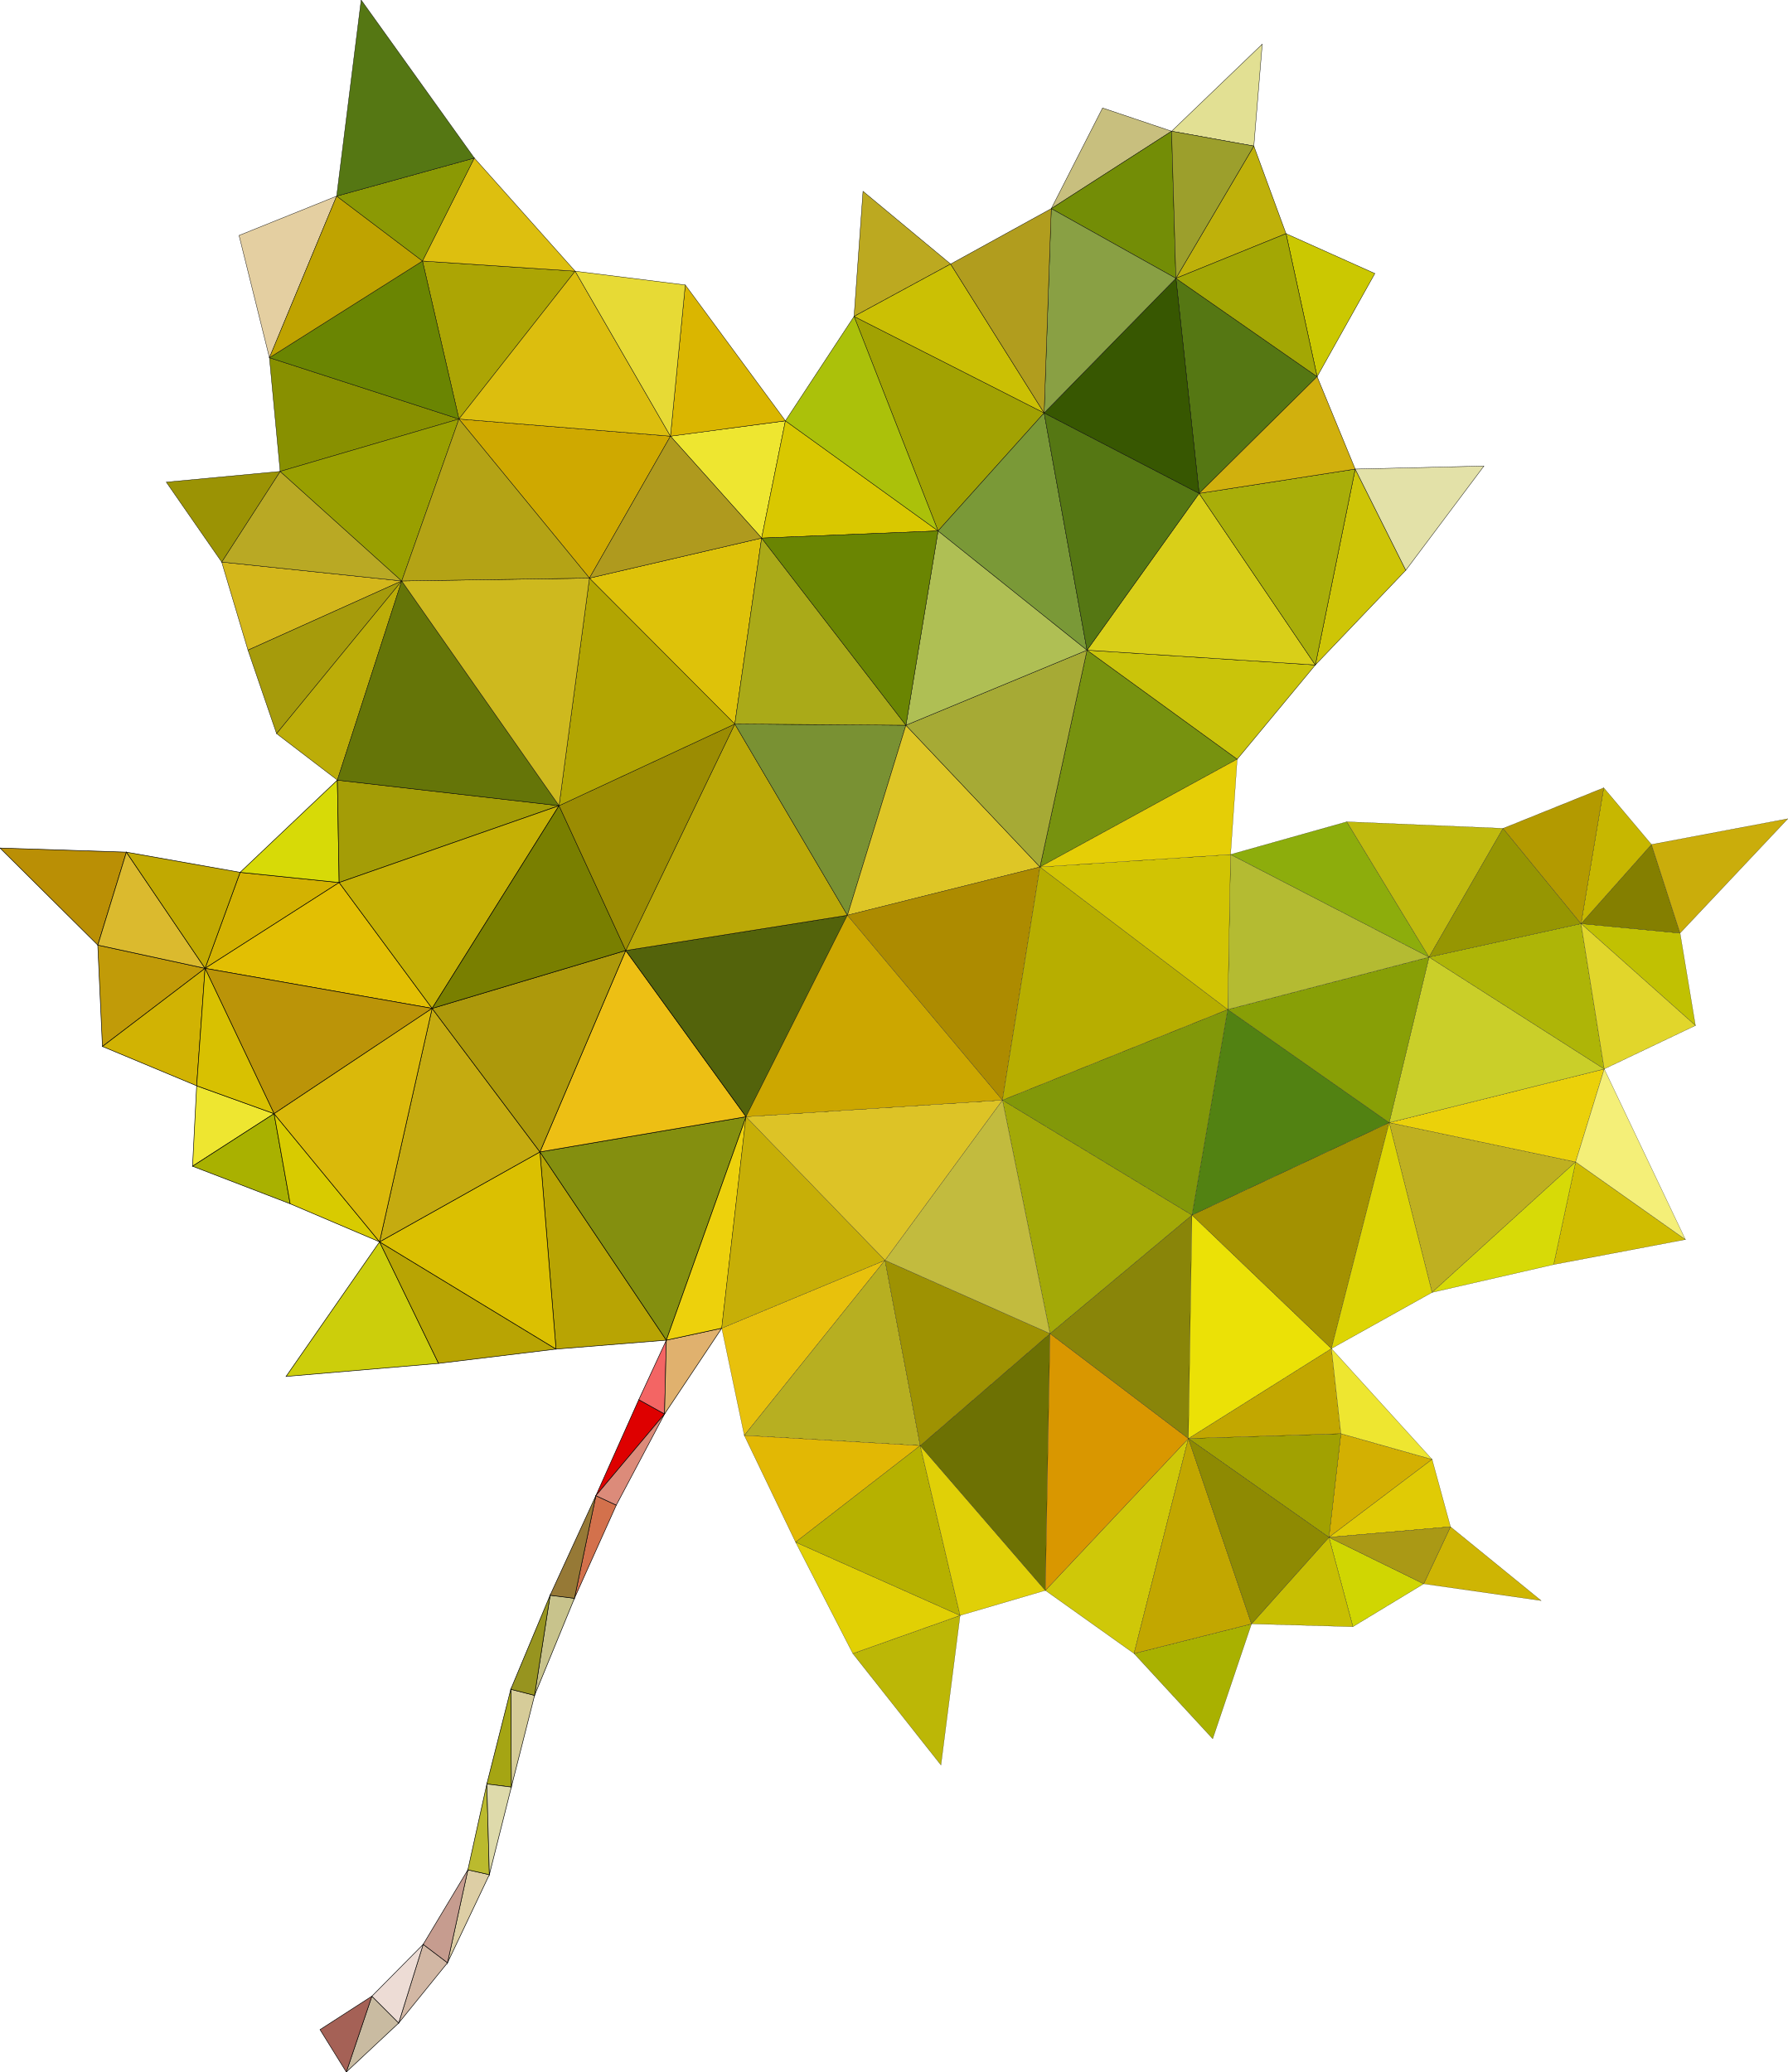
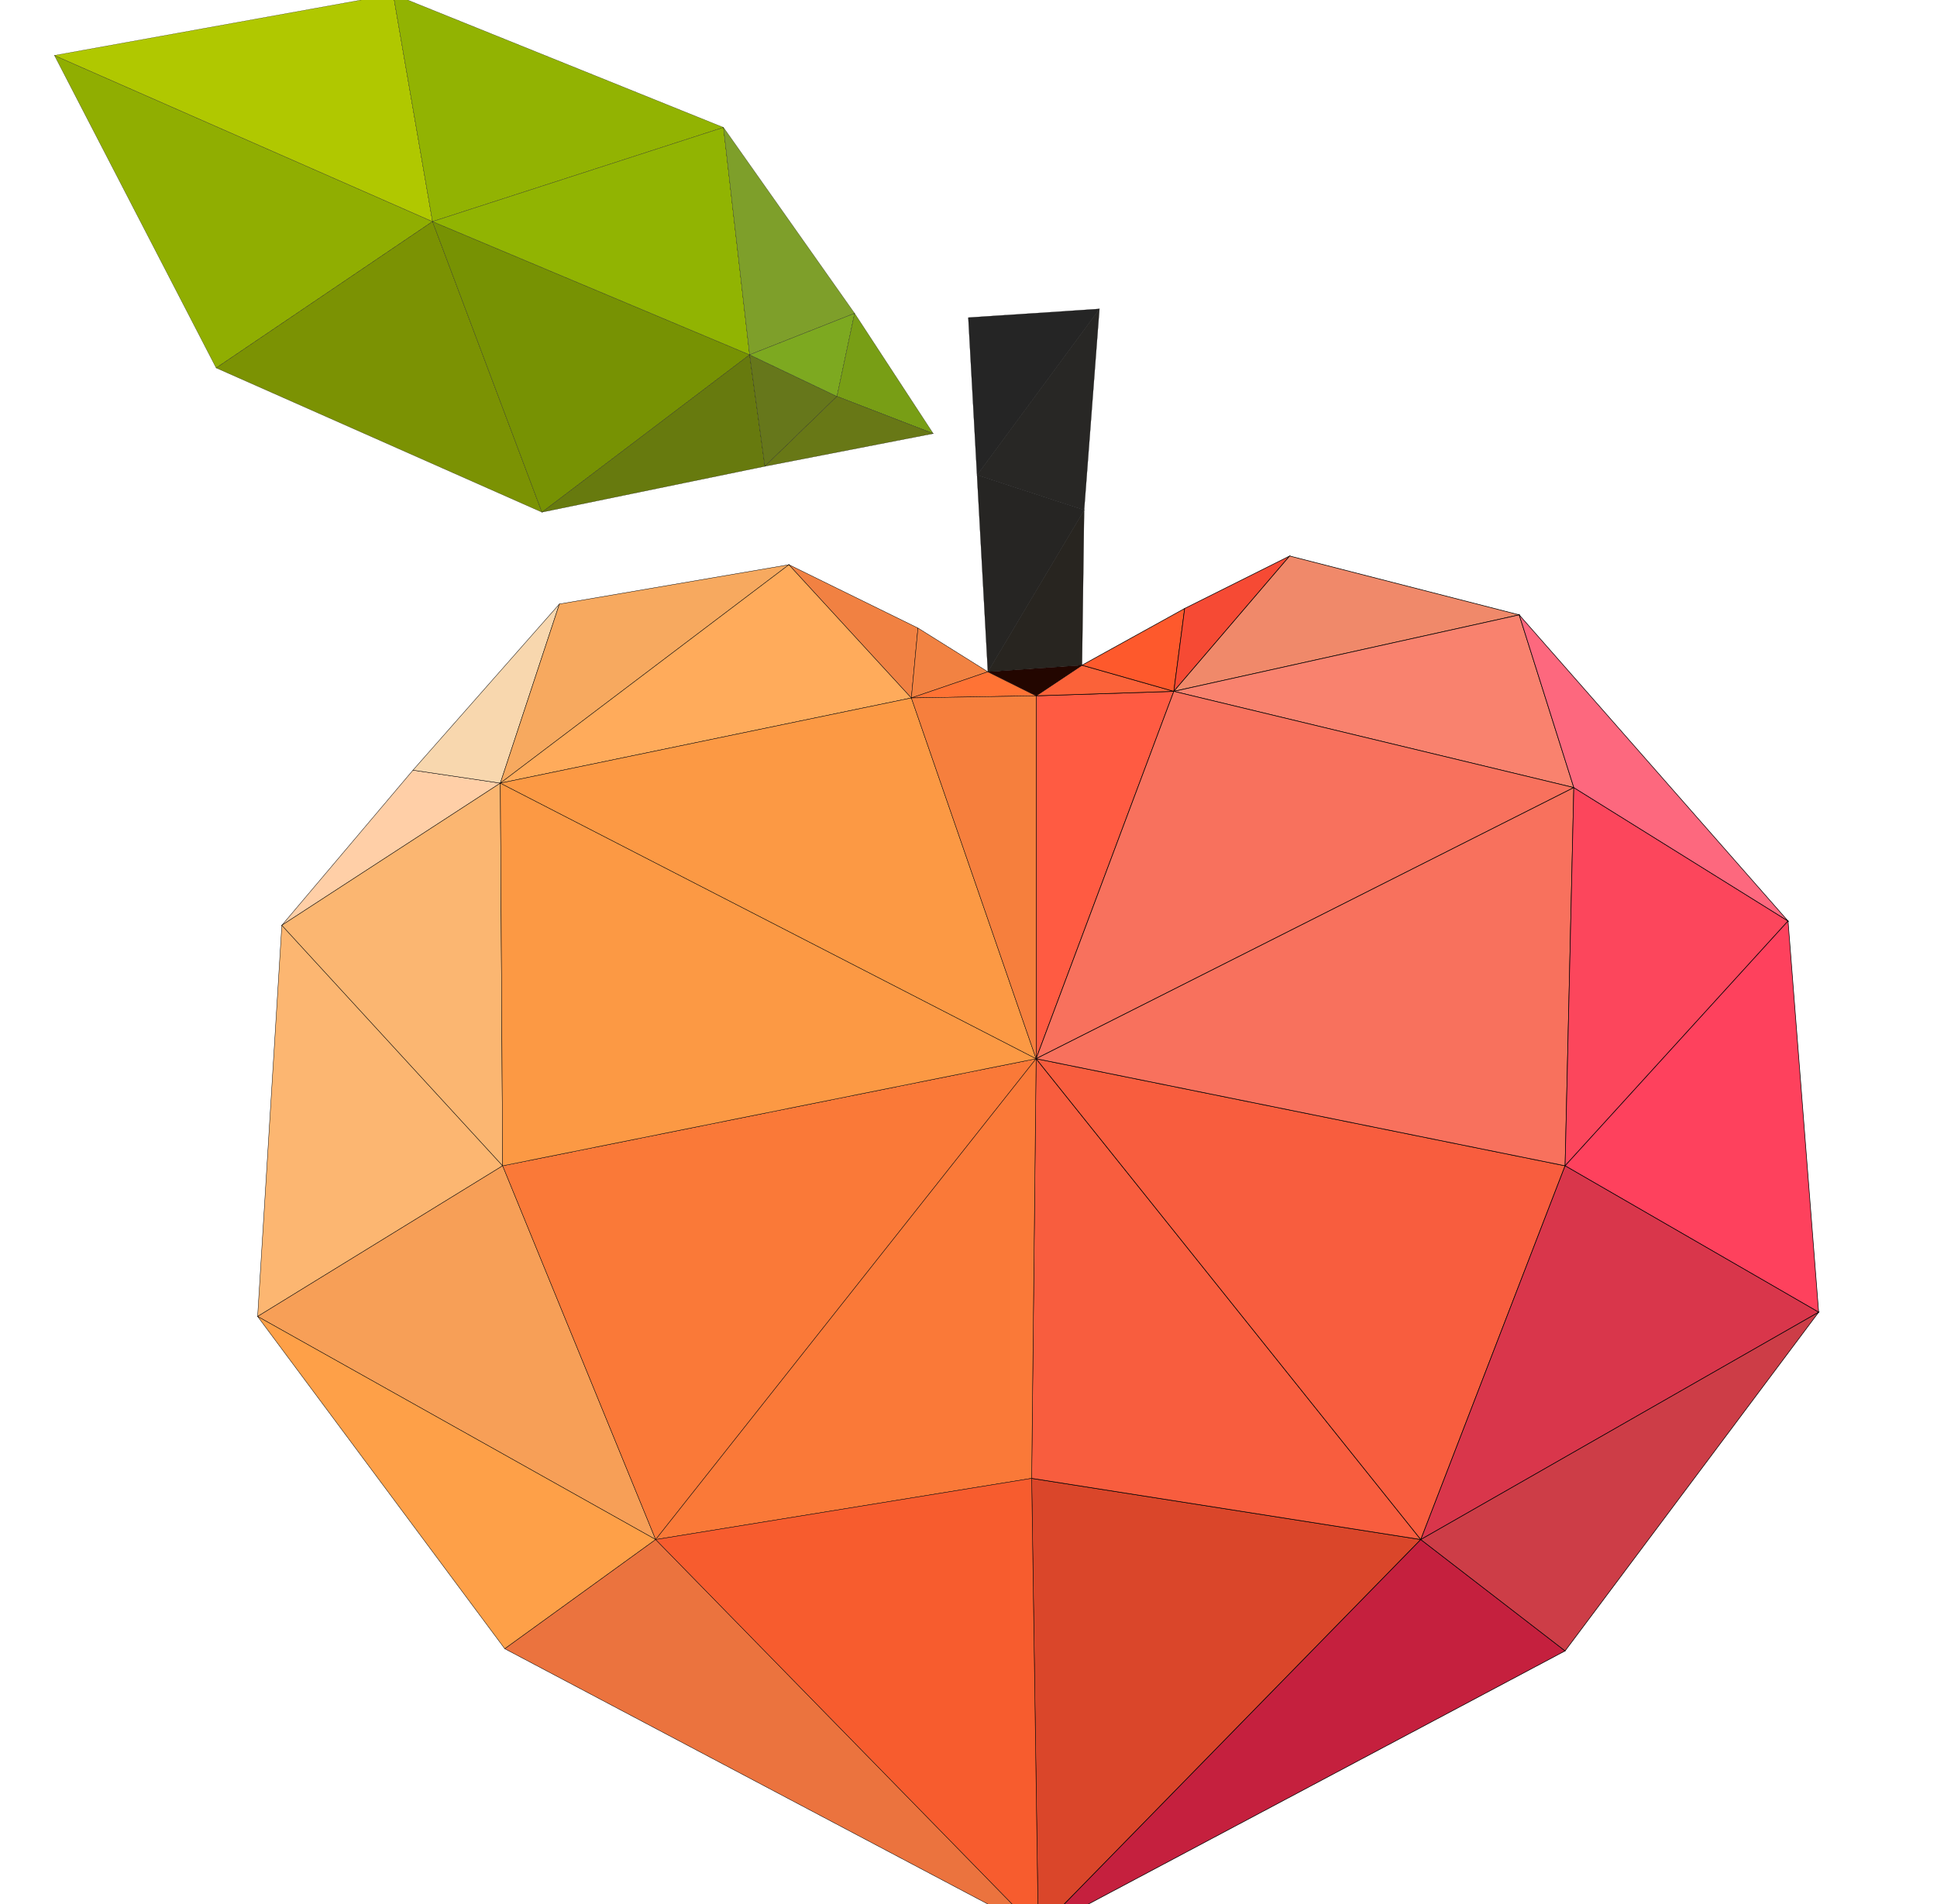
- <svg xmlns="http://www.w3.org/2000/svg" version="1.1" baseProfile="tiny" id="图层_1" x="0px" y="0px" viewBox="0 0 1000 1159.1" xml:space="preserve">
+ <svg xmlns="http://www.w3.org/2000/svg" version="1.1" baseProfile="tiny" id="图层_1" x="0px" y="0px" viewBox="0 0 1000 983" xml:space="preserve">
  <g>
-     <polygon fill="#D6CC99" stroke="#000000" stroke-width="0.3" stroke-miterlimit="10" points="286,999.7 299,948.4 285.7,945  " />
-     <polygon fill="#C9BBA1" stroke="#000000" stroke-width="0.3" stroke-miterlimit="10" points="193.7,1159.1 223,1131.7 208,1116.7     " />
-     <polygon fill="#A56156" stroke="#000000" stroke-width="0.3" stroke-miterlimit="10" points="179,1135.4 193.7,1159.1 208,1116.7     " />
-     <polygon fill="#D2B7A4" stroke="#000000" stroke-width="0.3" stroke-miterlimit="10" points="223,1131.7 250.3,1098 236.7,1087.7     " />
-     <polygon fill="#EDDCD5" stroke="#000000" stroke-width="0.3" stroke-miterlimit="10" points="208,1116.7 223,1131.7 236.7,1087.7     " />
-     <polygon fill="#DDCEA5" stroke="#000000" stroke-width="0.3" stroke-miterlimit="10" points="250.3,1098 273.7,1048.7 261.7,1046     " />
-     <polygon fill="#A5A513" stroke="#000000" stroke-width="0.3" stroke-miterlimit="10" points="272.3,998 286,999.7 285.7,945  " />
-     <polygon fill="#C69C8F" stroke="#000000" stroke-width="0.3" stroke-miterlimit="10" points="236.7,1087.7 250.3,1098 261.7,1046     " />
-     <polygon fill="#BBBA2E" stroke="#000000" stroke-width="0.3" stroke-miterlimit="10" points="261.7,1046 273.7,1048.7 272.3,998     " />
-     <polygon fill="#DEDAAB" stroke="#000000" stroke-width="0.3" stroke-miterlimit="10" points="273.7,1048.7 286,999.7 272.3,998     " />
-     <polygon fill="#C8C38C" stroke="#000000" stroke-width="0.3" stroke-miterlimit="10" points="299,948.4 321.3,894.1 307.7,892.4     " />
-     <polygon fill="#97941F" stroke="#000000" stroke-width="0.3" stroke-miterlimit="10" points="285.7,945 299,948.4 307.7,892.4  " />
-     <polygon fill="#D3714C" stroke="#000000" stroke-width="0.3" stroke-miterlimit="10" points="321.3,894.1 344.7,842 333.3,836.7     " />
-     <polygon fill="#967936" stroke="#000000" stroke-width="0.3" stroke-miterlimit="10" points="307.7,892.4 321.3,894.1 333.3,836.7     " />
-     <polygon fill="#DE0000" stroke="#000000" stroke-width="0.3" stroke-miterlimit="10" points="333.3,836.7 371.7,791 357.3,783  " />
-     <polygon fill="#DC8B7A" stroke="#000000" stroke-width="0.3" stroke-miterlimit="10" points="344.7,842 371.7,791 333.3,836.7  " />
-     <polygon fill="#EEE630" stroke="#000000" stroke-width="0.3" stroke-miterlimit="10" points="110,607.4 107.7,652.4 153.3,623  " />
-     <polygon fill="#F36564" stroke="#000000" stroke-width="0.3" stroke-miterlimit="10" points="357.3,783 371.7,791 372.7,749.7  " />
-     <polygon fill="#CCCE0B" stroke="#000000" stroke-width="0.3" stroke-miterlimit="10" points="160,770 245.3,762.7 212.3,694.7  " />
-     <polygon fill="#B8A403" stroke="#000000" stroke-width="0.3" stroke-miterlimit="10" points="245.3,762.7 311,754.7 212.3,694.7     " />
-     <polygon fill="#E0B16E" stroke="#000000" stroke-width="0.3" stroke-miterlimit="10" points="371.7,791 403.7,743 372.7,749.7  " />
-     <polygon fill="#C19B08" stroke="#000000" stroke-width="0.3" stroke-miterlimit="10" points="54.7,528.7 57.3,585.4 114.7,541.7     " />
-     <polygon fill="#D3B201" stroke="#000000" stroke-width="0.3" stroke-miterlimit="10" points="189.7,493.7 134.3,488 114.7,541.7     " />
-     <polygon fill="#A9B100" stroke="#000000" stroke-width="0.3" stroke-miterlimit="10" points="107.7,652.4 162.3,673.4 153.3,623     " />
-     <polygon fill="#E2BF03" stroke="#000000" stroke-width="0.3" stroke-miterlimit="10" points="114.7,541.7 241.7,564.1 189.7,493.7     " />
-     <polygon fill="#D8CB00" stroke="#000000" stroke-width="0.3" stroke-miterlimit="10" points="162.3,673.4 212.3,694.7 153.3,623     " />
-     <polygon fill="#BB9408" stroke="#000000" stroke-width="0.3" stroke-miterlimit="10" points="153.3,623 241.7,564.1 114.7,541.7     " />
-     <polygon fill="#D1B303" stroke="#000000" stroke-width="0.3" stroke-miterlimit="10" points="57.3,585.4 110,607.4 114.7,541.7     " />
-     <polygon fill="#B8A403" stroke="#000000" stroke-width="0.3" stroke-miterlimit="10" points="311,754.7 372.7,749.7 302,644.4  " />
-     <polygon fill="#DBC001" stroke="#000000" stroke-width="0.3" stroke-miterlimit="10" points="212.3,694.7 311,754.7 302,644.4  " />
-     <polygon fill="#C5AB10" stroke="#000000" stroke-width="0.3" stroke-miterlimit="10" points="241.7,564.1 212.3,694.7 302,644.4     " />
-     <polygon fill="#848F0F" stroke="#000000" stroke-width="0.3" stroke-miterlimit="10" points="302,644.4 372.7,749.7 417.3,624.7     " />
-     <polygon fill="#D8C101" stroke="#000000" stroke-width="0.3" stroke-miterlimit="10" points="114.7,541.7 110,607.4 153.3,623  " />
-     <polygon fill="#EDD10C" stroke="#000000" stroke-width="0.3" stroke-miterlimit="10" points="372.7,749.7 403.7,743 417.3,624.7     " />
-     <polygon fill="#DAB90A" stroke="#000000" stroke-width="0.3" stroke-miterlimit="10" points="153.3,623 212.3,694.7 241.7,564.1     " />
-     <polygon fill="#BA8F05" stroke="#000000" stroke-width="0.3" stroke-miterlimit="10" points="0,474.4 54.7,528.7 70.7,476.7  " />
-     <polygon fill="#DBBA2E" stroke="#000000" stroke-width="0.3" stroke-miterlimit="10" points="70.7,476.7 54.7,528.7 114.7,541.7     " />
-     <polygon fill="#D7DA07" stroke="#000000" stroke-width="0.3" stroke-miterlimit="10" points="188.7,436.4 134.3,488 189.7,493.7     " />
-     <polygon fill="#C1A901" stroke="#000000" stroke-width="0.3" stroke-miterlimit="10" points="134.3,488 70.7,476.7 114.7,541.7     " />
-     <polygon fill="#EDBF14" stroke="#000000" stroke-width="0.3" stroke-miterlimit="10" points="302,644.4 417.3,624.7 350,531.7  " />
-     <polygon fill="#AD990B" stroke="#000000" stroke-width="0.3" stroke-miterlimit="10" points="241.7,564.1 302,644.4 350,531.7  " />
-     <polygon fill="#53630B" stroke="#000000" stroke-width="0.3" stroke-miterlimit="10" points="350,531.7 417.3,624.7 474,512  " />
-     <polygon fill="#A49D06" stroke="#000000" stroke-width="0.3" stroke-miterlimit="10" points="312.7,450.7 188.7,436.4 189.7,493.7     " />
-     <polygon fill="#C5B005" stroke="#000000" stroke-width="0.3" stroke-miterlimit="10" points="189.7,493.7 241.7,564.1 312.7,450.7     " />
-     <polygon fill="#797F00" stroke="#000000" stroke-width="0.3" stroke-miterlimit="10" points="312.7,450.7 241.7,564.1 350,531.7     " />
-   </g>
-   <g>
-     <polygon fill="#E2E093" stroke="#000000" stroke-width="0.2" stroke-miterlimit="10" points="706,24.7 655.3,73.4 701.3,81.7  " />
-     <polygon fill="#BFB10A" stroke="#000000" stroke-width="0.2" stroke-miterlimit="10" points="719.3,130.7 701.3,81.7 657.7,155.7     " />
-     <polygon fill="#C8BF7E" stroke="#000000" stroke-width="0.2" stroke-miterlimit="10" points="616.7,60.4 588,116.7 655.3,73.4  " />
-     <polygon fill="#77920F" stroke="#000000" stroke-width="0.2" stroke-miterlimit="10" points="581.7,485 692,424.7 608,363.7  " />
-     <polygon fill="#D4B71B" stroke="#000000" stroke-width="0.2" stroke-miterlimit="10" points="124,314.4 138.7,363.7 224.7,325  " />
-     <polygon fill="#ACA504" stroke="#000000" stroke-width="0.2" stroke-miterlimit="10" points="256.7,234.4 321.7,151.7 236.3,146     " />
-     <polygon fill="#BBA907" stroke="#000000" stroke-width="0.2" stroke-miterlimit="10" points="350,531.7 474,512 411,405  " />
-     <polygon fill="#9B8C02" stroke="#000000" stroke-width="0.2" stroke-miterlimit="10" points="411,405 312.7,450.7 350,531.7  " />
-     <polygon fill="#A69B0B" stroke="#000000" stroke-width="0.2" stroke-miterlimit="10" points="138.7,363.7 154.7,410.4 224.7,325     " />
-     <polygon fill="#BCAD08" stroke="#000000" stroke-width="0.2" stroke-miterlimit="10" points="154.7,410.4 188.7,436.4 224.7,325     " />
-     <polygon fill="#657508" stroke="#000000" stroke-width="0.2" stroke-miterlimit="10" points="224.7,325 188.7,436.4 312.7,450.7     " />
-     <polygon fill="#CAC40A" stroke="#000000" stroke-width="0.2" stroke-miterlimit="10" points="692,424.7 735.7,372 608,363.7  " />
-     <polygon fill="#799133" stroke="#000000" stroke-width="0.2" stroke-miterlimit="10" points="411,405 474,512 506.7,405.7  " />
-     <polygon fill="#738D06" stroke="#000000" stroke-width="0.2" stroke-miterlimit="10" points="655.3,73.4 588,116.7 657.7,155.7     " />
-     <polygon fill="#889000" stroke="#000000" stroke-width="0.2" stroke-miterlimit="10" points="150.7,200.1 156.7,263.7 256.7,234.4     " />
-     <polygon fill="#DEC626" stroke="#000000" stroke-width="0.2" stroke-miterlimit="10" points="474,512 581.7,485 506.7,405.7  " />
-     <polygon fill="#B2A502" stroke="#000000" stroke-width="0.2" stroke-miterlimit="10" points="329.7,323.4 312.7,450.7 411,405  " />
-     <polygon fill="#CEB91E" stroke="#000000" stroke-width="0.2" stroke-miterlimit="10" points="224.7,325 312.7,450.7 329.7,323.4     " />
-     <polygon fill="#DEC209" stroke="#000000" stroke-width="0.2" stroke-miterlimit="10" points="411,405 426,301 329.7,323.4  " />
-     <polygon fill="#B9A924" stroke="#000000" stroke-width="0.2" stroke-miterlimit="10" points="156.7,263.7 124,314.4 224.7,325  " />
-     <polygon fill="#9B9304" stroke="#000000" stroke-width="0.2" stroke-miterlimit="10" points="93,269.7 124,314.4 156.7,263.7  " />
-     <polygon fill="#A6AA35" stroke="#000000" stroke-width="0.2" stroke-miterlimit="10" points="581.7,485 608,363.7 506.7,405.7  " />
-     <polygon fill="#999F00" stroke="#000000" stroke-width="0.2" stroke-miterlimit="10" points="256.7,234.4 156.7,263.7 224.7,325     " />
-     <polygon fill="#CFA900" stroke="#000000" stroke-width="0.2" stroke-miterlimit="10" points="375,244 256.7,234.4 329.7,323.4  " />
-     <polygon fill="#BCA920" stroke="#000000" stroke-width="0.2" stroke-miterlimit="10" points="482.7,107 477.7,177 531.7,147.7  " />
-     <polygon fill="#AAAA18" stroke="#000000" stroke-width="0.2" stroke-miterlimit="10" points="506.7,405.7 426,301 411,405  " />
-     <polygon fill="#EEE630" stroke="#000000" stroke-width="0.2" stroke-miterlimit="10" points="426,301 439.3,235.4 375,244  " />
-     <polygon fill="#D9C800" stroke="#000000" stroke-width="0.2" stroke-miterlimit="10" points="524.7,297 439.3,235.4 426,301  " />
-     <polygon fill="#B4A315" stroke="#000000" stroke-width="0.2" stroke-miterlimit="10" points="256.7,234.4 224.7,325 329.7,323.4     " />
-     <polygon fill="#6A8502" stroke="#000000" stroke-width="0.2" stroke-miterlimit="10" points="236.3,146 150.7,200.1 256.7,234.4     " />
-     <polygon fill="#9C9F2C" stroke="#000000" stroke-width="0.2" stroke-miterlimit="10" points="701.3,81.7 655.3,73.4 657.7,155.7     " />
-     <polygon fill="#AFBF54" stroke="#000000" stroke-width="0.2" stroke-miterlimit="10" points="608,363.7 524.7,297 506.7,405.7  " />
-     <polygon fill="#6A8502" stroke="#000000" stroke-width="0.2" stroke-miterlimit="10" points="524.7,297 426,301 506.7,405.7  " />
-     <polygon fill="#AF9A1E" stroke="#000000" stroke-width="0.2" stroke-miterlimit="10" points="426,301 375,244 329.7,323.4  " />
-     <polygon fill="#557713" stroke="#000000" stroke-width="0.2" stroke-miterlimit="10" points="670.7,276 736.7,210.7 657.7,155.7     " />
-     <polygon fill="#DDBF0F" stroke="#000000" stroke-width="0.2" stroke-miterlimit="10" points="321.7,151.7 265.3,88.4 236.3,146     " />
-     <polygon fill="#D9CF18" stroke="#000000" stroke-width="0.2" stroke-miterlimit="10" points="608,363.7 735.7,372 670.7,276  " />
-     <polygon fill="#DCBE0E" stroke="#000000" stroke-width="0.2" stroke-miterlimit="10" points="375,244 321.7,151.7 256.7,234.4  " />
-     <polygon fill="#E4CFA1" stroke="#000000" stroke-width="0.2" stroke-miterlimit="10" points="133.7,131.7 150.7,200.1 188.3,109.7     " />
-     <polygon fill="#BFA300" stroke="#000000" stroke-width="0.2" stroke-miterlimit="10" points="188.3,109.7 150.7,200.1 236.3,146     " />
-     <polygon fill="#8B9904" stroke="#000000" stroke-width="0.2" stroke-miterlimit="10" points="265.3,88.4 188.3,109.7 236.3,146     " />
-     <polygon fill="#A2A202" stroke="#000000" stroke-width="0.2" stroke-miterlimit="10" points="584,231 477.7,177 524.7,297  " />
-     <polygon fill="#7A9937" stroke="#000000" stroke-width="0.2" stroke-miterlimit="10" points="584,231 524.7,297 608,363.7  " />
-     <polygon fill="#557713" stroke="#000000" stroke-width="0.2" stroke-miterlimit="10" points="670.7,276 584,231 608,363.7  " />
-     <polygon fill="#ABC10A" stroke="#000000" stroke-width="0.2" stroke-miterlimit="10" points="477.7,177 439.3,235.4 524.7,297  " />
-     <polygon fill="#DAB600" stroke="#000000" stroke-width="0.2" stroke-miterlimit="10" points="439.3,235.4 383.3,159.4 375,244  " />
-     <polygon fill="#E7DA35" stroke="#000000" stroke-width="0.2" stroke-miterlimit="10" points="383.3,159.4 321.7,151.7 375,244  " />
-     <polygon fill="#375701" stroke="#000000" stroke-width="0.2" stroke-miterlimit="10" points="657.7,155.7 584,231 670.7,276  " />
-     <polygon fill="#CEC506" stroke="#000000" stroke-width="0.2" stroke-miterlimit="10" points="786.3,319 758,262.4 735.7,372  " />
-     <polygon fill="#A9AE09" stroke="#000000" stroke-width="0.2" stroke-miterlimit="10" points="735.7,372 758,262.4 670.7,276  " />
-     <polygon fill="#E3E1A8" stroke="#000000" stroke-width="0.2" stroke-miterlimit="10" points="830,260.7 758,262.4 786.3,319  " />
-     <polygon fill="#D1B00D" stroke="#000000" stroke-width="0.2" stroke-miterlimit="10" points="758,262.4 736.7,210.7 670.7,276  " />
-     <polygon fill="#CBC004" stroke="#000000" stroke-width="0.2" stroke-miterlimit="10" points="531.7,147.7 477.7,177 584,231  " />
-     <polygon fill="#CBC801" stroke="#000000" stroke-width="0.2" stroke-miterlimit="10" points="769,153 719.3,130.7 736.7,210.7  " />
-     <polygon fill="#A3A704" stroke="#000000" stroke-width="0.2" stroke-miterlimit="10" points="736.7,210.7 719.3,130.7 657.7,155.7     " />
-     <polygon fill="#557713" stroke="#000000" stroke-width="0.2" stroke-miterlimit="10" points="202,0 188.3,109.7 265.3,88.4  " />
-     <polygon fill="#89A044" stroke="#000000" stroke-width="0.2" stroke-miterlimit="10" points="657.7,155.7 588,116.7 584,231  " />
-     <polygon fill="#B19D1E" stroke="#000000" stroke-width="0.2" stroke-miterlimit="10" points="588,116.7 531.7,147.7 584,231  " />
-   </g>
-   <g>
-     <polygon fill="#A9B100" stroke="#000000" stroke-width="0.1" stroke-miterlimit="10" points="678.3,972.7 700,908.4 634.3,925  " />
-     <polygon fill="#BCB706" stroke="#000000" stroke-width="0.1" stroke-miterlimit="10" points="526.3,987.4 537,903.7 477,925  " />
-     <polygon fill="#E1D004" stroke="#000000" stroke-width="0.1" stroke-miterlimit="10" points="477,925 537,903.7 445,862.7  " />
-     <polygon fill="#E8C10C" stroke="#000000" stroke-width="0.1" stroke-miterlimit="10" points="403.7,743 416.3,803 495,705  " />
-     <polygon fill="#B7AF21" stroke="#000000" stroke-width="0.1" stroke-miterlimit="10" points="495,705 416.3,803 514.7,808.7  " />
-     <polygon fill="#D0D602" stroke="#000000" stroke-width="0.1" stroke-miterlimit="10" points="756.7,910 796.3,886 743.3,860  " />
-     <polygon fill="#E2B804" stroke="#000000" stroke-width="0.1" stroke-miterlimit="10" points="416.3,803 445,862.7 514.7,808.7  " />
-     <polygon fill="#B6B100" stroke="#000000" stroke-width="0.1" stroke-miterlimit="10" points="445,862.7 537,903.7 514.7,808.7  " />
-     <polygon fill="#E0D007" stroke="#000000" stroke-width="0.1" stroke-miterlimit="10" points="537,903.7 584.7,889.7 514.7,808.7     " />
-     <polygon fill="#D3B002" stroke="#000000" stroke-width="0.1" stroke-miterlimit="10" points="743.3,860 801,816.4 750,802  " />
-     <polygon fill="#C8BF02" stroke="#000000" stroke-width="0.1" stroke-miterlimit="10" points="700,908.4 756.7,910 743.3,860  " />
-     <polygon fill="#E0CB05" stroke="#000000" stroke-width="0.1" stroke-miterlimit="10" points="811.3,854.1 801,816.4 743.3,860  " />
-     <polygon fill="#CEB503" stroke="#000000" stroke-width="0.1" stroke-miterlimit="10" points="862,895.4 811.3,854.1 796.3,886  " />
-     <polygon fill="#AA9915" stroke="#000000" stroke-width="0.1" stroke-miterlimit="10" points="796.3,886 811.3,854.1 743.3,860  " />
-     <polygon fill="#CFC808" stroke="#000000" stroke-width="0.1" stroke-miterlimit="10" points="584.7,889.7 634.3,925 664.7,804.7     " />
-     <polygon fill="#C2A700" stroke="#000000" stroke-width="0.1" stroke-miterlimit="10" points="634.3,925 700,908.4 664.7,804.7  " />
-     <polygon fill="#A1A101" stroke="#000000" stroke-width="0.1" stroke-miterlimit="10" points="750,802 664.7,804.7 743.3,860  " />
-     <polygon fill="#8E8A02" stroke="#000000" stroke-width="0.1" stroke-miterlimit="10" points="664.7,804.7 700,908.4 743.3,860  " />
-     <polygon fill="#C2A700" stroke="#000000" stroke-width="0.1" stroke-miterlimit="10" points="750,802 744.7,754.4 664.7,804.7  " />
-     <polygon fill="#6D7103" stroke="#000000" stroke-width="0.1" stroke-miterlimit="10" points="514.7,808.7 584.7,889.7 587.3,746     " />
-     <polygon fill="#D99700" stroke="#000000" stroke-width="0.1" stroke-miterlimit="10" points="587.3,746 584.7,889.7 664.7,804.7     " />
-     <polygon fill="#D0BD00" stroke="#000000" stroke-width="0.1" stroke-miterlimit="10" points="869,707.4 942.7,693.4 881.3,650  " />
-     <polygon fill="#EEE630" stroke="#000000" stroke-width="0.1" stroke-miterlimit="10" points="801,816.4 744.7,754.4 750,802  " />
-     <polygon fill="#9E9202" stroke="#000000" stroke-width="0.1" stroke-miterlimit="10" points="514.7,808.7 587.3,746 495,705  " />
-     <polygon fill="#BFB021" stroke="#000000" stroke-width="0.1" stroke-miterlimit="10" points="777,628 801,723 881.3,650  " />
-     <polygon fill="#C7AF07" stroke="#000000" stroke-width="0.1" stroke-miterlimit="10" points="417.3,624.7 403.7,743 495,705  " />
-     <polygon fill="#898509" stroke="#000000" stroke-width="0.1" stroke-miterlimit="10" points="664.7,804.7 666.7,679.7 587.3,746     " />
-     <polygon fill="#EBE106" stroke="#000000" stroke-width="0.1" stroke-miterlimit="10" points="664.7,804.7 744.7,754.4 666.7,679.7     " />
-     <polygon fill="#D7DA07" stroke="#000000" stroke-width="0.1" stroke-miterlimit="10" points="801,723 869,707.4 881.3,650  " />
-     <polygon fill="#A3A907" stroke="#000000" stroke-width="0.1" stroke-miterlimit="10" points="587.3,746 666.7,679.7 560.7,615.4     " />
-     <polygon fill="#C2BB3E" stroke="#000000" stroke-width="0.1" stroke-miterlimit="10" points="495,705 587.3,746 560.7,615.4  " />
-     <polygon fill="#DDC326" stroke="#000000" stroke-width="0.1" stroke-miterlimit="10" points="417.3,624.7 495,705 560.7,615.4  " />
-     <polygon fill="#EBD10A" stroke="#000000" stroke-width="0.1" stroke-miterlimit="10" points="881.3,650 897.3,598 777,628  " />
-     <polygon fill="#A39101" stroke="#000000" stroke-width="0.1" stroke-miterlimit="10" points="666.7,679.7 744.7,754.4 777,628  " />
-     <polygon fill="#DDD504" stroke="#000000" stroke-width="0.1" stroke-miterlimit="10" points="744.7,754.4 801,723 777,628  " />
-     <polygon fill="#528212" stroke="#000000" stroke-width="0.1" stroke-miterlimit="10" points="666.7,679.7 777,628 686.7,564.7  " />
-     <polygon fill="#829809" stroke="#000000" stroke-width="0.1" stroke-miterlimit="10" points="560.7,615.4 666.7,679.7 686.7,564.7     " />
-     <polygon fill="#CCA700" stroke="#000000" stroke-width="0.1" stroke-miterlimit="10" points="474,512 417.3,624.7 560.7,615.4  " />
-     <polygon fill="#F4EF78" stroke="#000000" stroke-width="0.1" stroke-miterlimit="10" points="942.7,693.4 897.3,598 881.3,650  " />
-     <polygon fill="#C1C102" stroke="#000000" stroke-width="0.1" stroke-miterlimit="10" points="948.3,573.7 939.7,522 884.3,516.7     " />
-     <polygon fill="#CACF29" stroke="#000000" stroke-width="0.1" stroke-miterlimit="10" points="777,628 897.3,598 799.3,535.4  " />
-     <polygon fill="#AD8B00" stroke="#000000" stroke-width="0.1" stroke-miterlimit="10" points="560.7,615.4 581.7,485 474,512  " />
-     <polygon fill="#B7AE00" stroke="#000000" stroke-width="0.1" stroke-miterlimit="10" points="686.7,564.7 581.7,485 560.7,615.4     " />
-     <polygon fill="#889F06" stroke="#000000" stroke-width="0.1" stroke-miterlimit="10" points="777,628 799.3,535.4 686.7,564.7  " />
-     <polygon fill="#B4BB32" stroke="#000000" stroke-width="0.1" stroke-miterlimit="10" points="799.3,535.4 688.3,478 686.7,564.7     " />
-     <polygon fill="#D1C403" stroke="#000000" stroke-width="0.1" stroke-miterlimit="10" points="686.7,564.7 688.3,478 581.7,485  " />
-     <polygon fill="#AEB507" stroke="#000000" stroke-width="0.1" stroke-miterlimit="10" points="799.3,535.4 897.3,598 884.3,516.7     " />
-     <polygon fill="#E1D62B" stroke="#000000" stroke-width="0.1" stroke-miterlimit="10" points="884.3,516.7 897.3,598 948.3,573.7     " />
-     <polygon fill="#847F00" stroke="#000000" stroke-width="0.1" stroke-miterlimit="10" points="939.7,522 923.7,472.4 884.3,516.7     " />
-     <polygon fill="#8DAD0C" stroke="#000000" stroke-width="0.1" stroke-miterlimit="10" points="753.3,459.7 688.3,478 799.3,535.4     " />
-     <polygon fill="#E5CE06" stroke="#000000" stroke-width="0.1" stroke-miterlimit="10" points="688.3,478 692,424.7 581.7,485  " />
-     <polygon fill="#C0BA0E" stroke="#000000" stroke-width="0.1" stroke-miterlimit="10" points="840.7,463.4 753.3,459.7 799.3,535.4     " />
-     <polygon fill="#C7B700" stroke="#000000" stroke-width="0.1" stroke-miterlimit="10" points="923.7,472.4 897,440.7 884.3,516.7     " />
-     <polygon fill="#969602" stroke="#000000" stroke-width="0.1" stroke-miterlimit="10" points="884.3,516.7 840.7,463.4 799.3,535.4     " />
-     <polygon fill="#B39A00" stroke="#000000" stroke-width="0.1" stroke-miterlimit="10" points="897,440.7 840.7,463.4 884.3,516.7     " />
-     <polygon fill="#CAAD0B" stroke="#000000" stroke-width="0.1" stroke-miterlimit="10" points="1000,458 923.7,472.4 939.7,522  " />
+     <g>
+       <polygon fill="#FF5B42" stroke="#000000" stroke-width="0.3" stroke-miterlimit="10" points="534.9,359.3 534.9,546.7 606,357       " />
+       <polygon fill="#FB6239" stroke="#000000" stroke-width="0.3" stroke-miterlimit="10" points="558.6,343.5 534.9,359.3 606,357       " />
+       <polygon fill="#FE592C" stroke="#000000" stroke-width="0.3" stroke-miterlimit="10" points="558.6,343.5 606,357 611.6,314.2       " />
+       <polygon fill="#F64A34" stroke="#000000" stroke-width="0.3" stroke-miterlimit="10" points="611.6,314.2 606,357 665.8,287.1       " />
+       <polygon fill="#DA462A" stroke="#000000" stroke-width="0.3" stroke-miterlimit="10" points="532.6,763.4 536,997 733.5,795   " />
+       <polygon fill="#F85D3E" stroke="#000000" stroke-width="0.3" stroke-miterlimit="10" points="534.9,546.7 532.6,763.4 733.5,795       " />
+       <polygon fill="#F0896A" stroke="#000000" stroke-width="0.3" stroke-miterlimit="10" points="665.8,287.1 606,357 784.3,317.5       " />
+       <polygon fill="#F85D3E" stroke="#000000" stroke-width="0.3" stroke-miterlimit="10" points="534.9,546.7 733.5,795 808,602   " />
+       <polygon fill="#C5203E" stroke="#000000" stroke-width="0.3" stroke-miterlimit="10" points="733.5,795 536,997 808,852.5   " />
+       <polygon fill="#F9826E" stroke="#000000" stroke-width="0.3" stroke-miterlimit="10" points="784.3,317.5 606,357 812.5,406.7       " />
+       <polygon fill="#F8715D" stroke="#000000" stroke-width="0.3" stroke-miterlimit="10" points="606,357 534.9,546.7 812.5,406.7       " />
+       <polygon fill="#F8715D" stroke="#000000" stroke-width="0.3" stroke-miterlimit="10" points="534.9,546.7 808,602 812.5,406.7       " />
+       <polygon fill="#FC465C" stroke="#000000" stroke-width="0.3" stroke-miterlimit="10" points="812.5,406.7 808,602 923.1,475.6       " />
+       <polygon fill="#FD687E" stroke="#000000" stroke-width="0.3" stroke-miterlimit="10" points="784.3,317.5 812.5,406.7     923.1,475.6   " />
+       <polygon fill="#FE415D" stroke="#000000" stroke-width="0.3" stroke-miterlimit="10" points="923.1,475.6 808,602 938.9,677.6       " />
+       <polygon fill="#D9364B" stroke="#000000" stroke-width="0.3" stroke-miterlimit="10" points="808,602 733.5,795 938.9,677.6   " />
+       <polygon fill="#CD3D47" stroke="#000000" stroke-width="0.3" stroke-miterlimit="10" points="733.5,795 808,852.5 938.9,677.6       " />
+     </g>
+     <g>
+       <polygon fill="#FFCFA7" stroke="#000000" stroke-width="0.2" stroke-miterlimit="10" points="213.2,397.7 145.5,477.8     258.3,404.4   " />
+       <polygon fill="#FCB671" stroke="#000000" stroke-width="0.2" stroke-miterlimit="10" points="145.5,477.8 133,679.8 259.5,602       " />
+       <polygon fill="#FBB671" stroke="#000000" stroke-width="0.2" stroke-miterlimit="10" points="258.3,404.4 145.5,477.8 259.5,602       " />
+       <polygon fill="#F8D7AE" stroke="#000000" stroke-width="0.2" stroke-miterlimit="10" points="213.2,397.7 258.3,404.4     288.8,311.9   " />
+       <polygon fill="#F79F57" stroke="#000000" stroke-width="0.2" stroke-miterlimit="10" points="259.5,602 133,679.8 338.5,795   " />
+       <polygon fill="#FEA048" stroke="#000000" stroke-width="0.2" stroke-miterlimit="10" points="133,679.8 260.6,851.4 338.5,795       " />
+       <polygon fill="#F7A95F" stroke="#000000" stroke-width="0.2" stroke-miterlimit="10" points="288.8,311.9 258.3,404.4     407.3,291.6   " />
+       <polygon fill="#FFAB5B" stroke="#000000" stroke-width="0.2" stroke-miterlimit="10" points="407.3,291.6 258.3,404.4     470.5,360.4   " />
+       <polygon fill="#F18142" stroke="#000000" stroke-width="0.2" stroke-miterlimit="10" points="407.3,291.6 470.5,360.4     473.9,324.3   " />
+       <polygon fill="#F28242" stroke="#000000" stroke-width="0.2" stroke-miterlimit="10" points="473.9,324.3 470.5,360.4 510,346.9       " />
+       <polygon fill="#FA7938" stroke="#000000" stroke-width="0.2" stroke-miterlimit="10" points="259.5,602 338.5,795 534.9,546.7       " />
+       <polygon fill="#FA7938" stroke="#000000" stroke-width="0.2" stroke-miterlimit="10" points="338.5,795 532.6,763.4 534.9,546.7       " />
+       <polygon fill="#FC9944" stroke="#000000" stroke-width="0.2" stroke-miterlimit="10" points="258.3,404.4 259.5,602 534.9,546.7       " />
+       <polygon fill="#FC9944" stroke="#000000" stroke-width="0.2" stroke-miterlimit="10" points="470.5,360.4 258.3,404.4     534.9,546.7   " />
+       <polygon fill="#FF7335" stroke="#000000" stroke-width="0.2" stroke-miterlimit="10" points="510,346.9 470.5,360.4 534.9,359.3       " />
+       <polygon fill="#F67F3D" stroke="#000000" stroke-width="0.2" stroke-miterlimit="10" points="470.5,360.4 534.9,546.7     534.9,359.3   " />
+       <polygon fill="#EB733E" stroke="#000000" stroke-width="0.2" stroke-miterlimit="10" points="338.5,795 260.6,851.4 536,997   " />
+       <polygon fill="#F75C2E" stroke="#000000" stroke-width="0.2" stroke-miterlimit="10" points="532.6,763.4 338.5,795 536,997   " />
+     </g>
+     <g>
+       <polygon fill="#90AE01" stroke="#000000" stroke-width="0.1" stroke-miterlimit="10" points="28.1,28.6 111.6,190 223.3,114.4       " />
+       <polygon fill="#B0C800" stroke="#000000" stroke-width="0.1" stroke-miterlimit="10" points="203,-3 28.1,28.6 223.3,114.4   " />
+       <polygon fill="#7B9203" stroke="#000000" stroke-width="0.1" stroke-miterlimit="10" points="223.3,114.4 111.6,190 279.8,264.5       " />
+       <polygon fill="#92B302" stroke="#000000" stroke-width="0.1" stroke-miterlimit="10" points="203,-3 223.3,114.4 373.5,65.8   " />
+       <polygon fill="#779203" stroke="#000000" stroke-width="0.1" stroke-miterlimit="10" points="223.3,114.4 279.8,264.5 387,183.2       " />
+       <polygon fill="#91B402" stroke="#000000" stroke-width="0.1" stroke-miterlimit="10" points="373.5,65.8 223.3,114.4 387,183.2       " />
+       <polygon fill="#677A0E" stroke="#000000" stroke-width="0.1" stroke-miterlimit="10" points="387,183.2 279.8,264.5 394.9,240.8       " />
+       <polygon fill="#66771B" stroke="#000000" stroke-width="0.1" stroke-miterlimit="10" points="387,183.2 394.9,240.8 432.1,204.7       " />
+       <polygon fill="#7E9F2A" stroke="#000000" stroke-width="0.1" stroke-miterlimit="10" points="373.5,65.8 387,183.2 441.2,161.8       " />
+       <polygon fill="#7DA920" stroke="#000000" stroke-width="0.1" stroke-miterlimit="10" points="387,183.2 432.1,204.7 441.2,161.8       " />
+       <polygon fill="#789E15" stroke="#000000" stroke-width="0.1" stroke-miterlimit="10" points="441.2,161.8 432.1,204.7     481.8,223.9   " />
+       <polygon fill="#687816" stroke="#000000" stroke-width="0.1" stroke-miterlimit="10" points="432.1,204.7 394.9,240.8     481.8,223.9   " />
+       <polygon fill="#262523" stroke="#000000" stroke-width="0.1" stroke-miterlimit="10" points="504.4,245.3 510,346.9 559.7,263.4       " />
+       <polygon fill="#282520" stroke="#000000" stroke-width="0.1" stroke-miterlimit="10" points="510,346.9 558.6,343.5 559.7,263.4       " />
+       <polygon fill="#252525" stroke="#000000" stroke-width="0.1" stroke-miterlimit="10" points="499.9,164 504.4,245.3 567.6,159.5       " />
+       <polygon fill="#282725" stroke="#000000" stroke-width="0.1" stroke-miterlimit="10" points="504.4,245.3 559.7,263.4     567.6,159.5   " />
+       <polygon fill="#230600" stroke="#000000" stroke-width="0.1" stroke-miterlimit="10" points="510,346.9 534.9,359.3 558.6,343.5       " />
+     </g>
  </g>
</svg>
